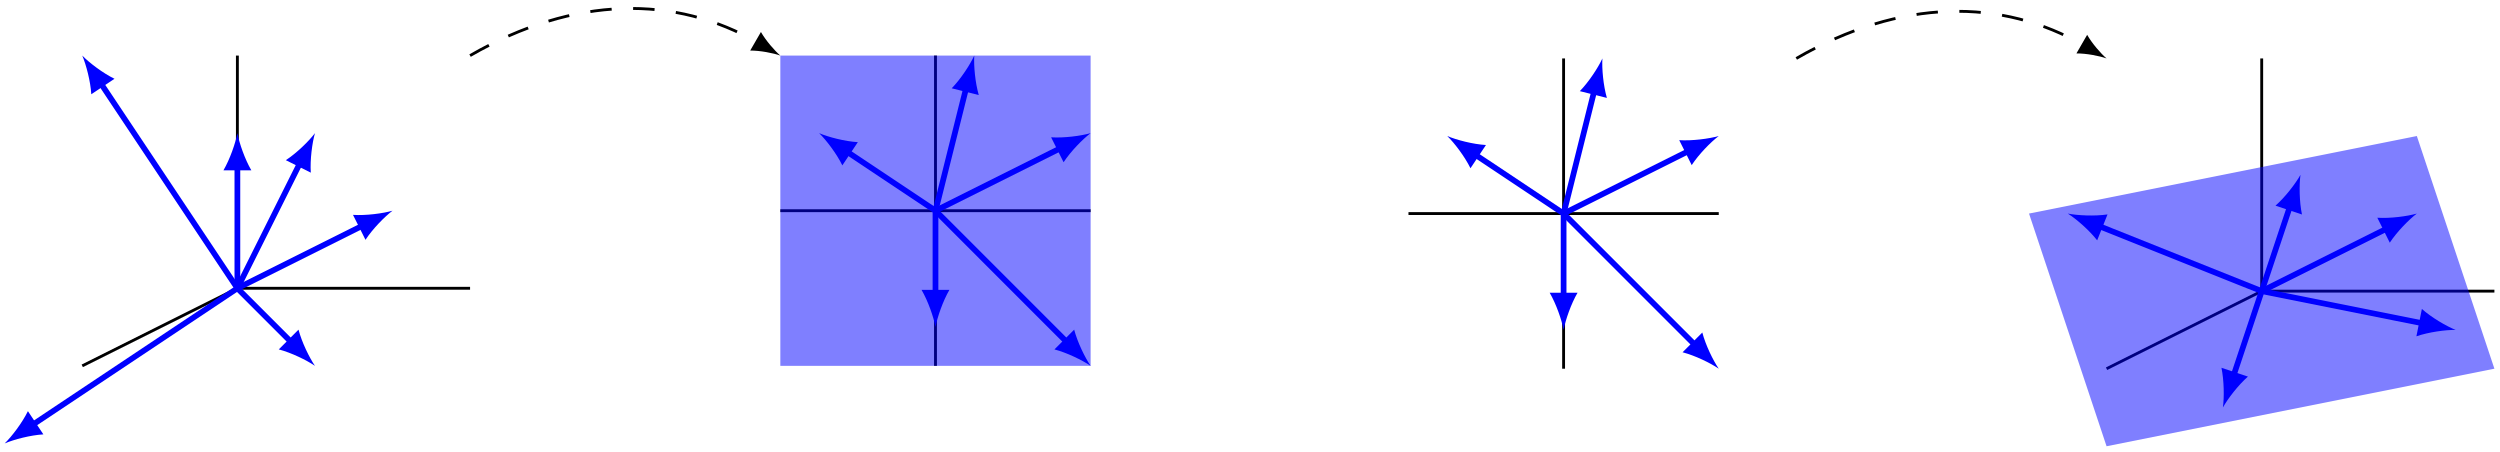
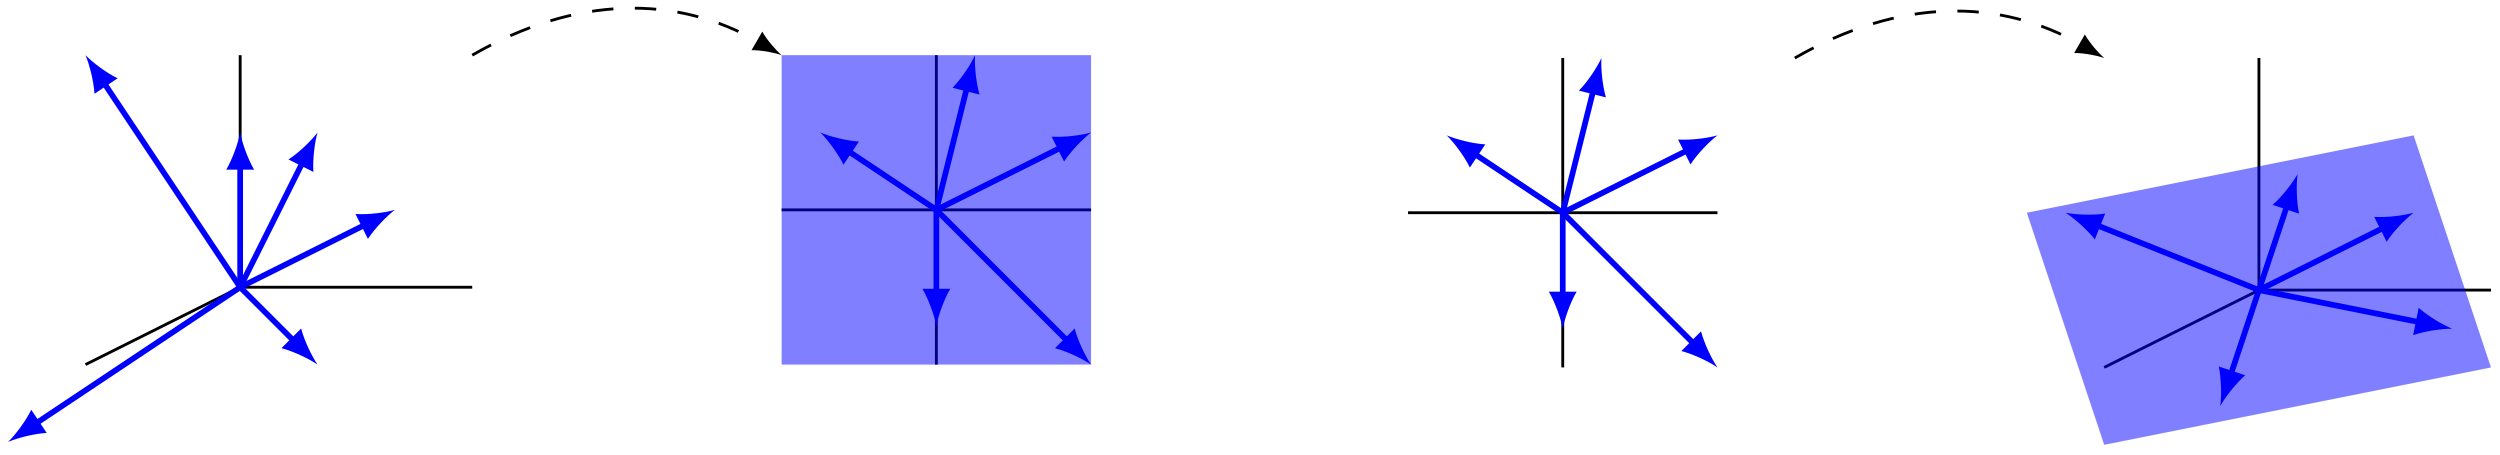
- <svg xmlns="http://www.w3.org/2000/svg" width="348.08pt" height="62.923pt" viewBox="0 0 348.08 62.923" version="1.1">
+ <svg xmlns="http://www.w3.org/2000/svg" width="349.04pt" height="63.44pt" viewBox="0 0 349.04 63.44" version="1.1">
  <defs>
    <clipPath id="clip1">
-       <path d="M 0 28 L 45 28 L 45 62.922 L 0 62.922 Z M 0 28 " />
+       <path d="M 0 28 L 45 28 L 45 63.441 L 0 63.441 Z M 0 28 " />
    </clipPath>
    <clipPath id="clip2">
-       <path d="M 299 29 L 327 29 L 327 62.922 L 299 62.922 Z M 299 29 " />
+       <path d="M 300 29 L 327 29 L 327 63.441 L 300 63.441 Z M 300 29 " />
    </clipPath>
    <clipPath id="clip3">
-       <path d="M 303 29 L 348.078 29 L 348.078 57 L 303 57 Z M 303 29 " />
-     </clipPath>
-     <clipPath id="clip4">
-       <path d="M 282 18 L 348 18 L 348 62.922 L 282 62.922 Z M 282 18 " />
+       <path d="M 304 29 L 349.039 29 L 349.039 57 L 304 57 Z M 304 29 " />
    </clipPath>
  </defs>
  <g id="surface1">
-     <path style="fill:none;stroke-width:0.399;stroke-linecap:butt;stroke-linejoin:miter;stroke:rgb(0%,0%,0%);stroke-opacity:1;stroke-miterlimit:10;" d="M -0.001 0 L 32.397 0 " transform="matrix(1,0,0,-1,33.052,40.13705)" />
-     <path style="fill:none;stroke-width:0.399;stroke-linecap:butt;stroke-linejoin:miter;stroke:rgb(0%,0%,0%);stroke-opacity:1;stroke-miterlimit:10;" d="M -0.001 0 L -0.001 32.399 " transform="matrix(1,0,0,-1,33.052,40.13705)" />
-     <path style="fill:none;stroke-width:0.399;stroke-linecap:butt;stroke-linejoin:miter;stroke:rgb(0%,0%,0%);stroke-opacity:1;stroke-miterlimit:10;" d="M -0.001 0 L -21.599 -10.8 " transform="matrix(1,0,0,-1,33.052,40.13705)" />
-     <path style="fill:none;stroke-width:0.797;stroke-linecap:butt;stroke-linejoin:miter;stroke:rgb(0%,0%,100%);stroke-opacity:1;stroke-miterlimit:10;" d="M -0.001 0 L 17.428 8.715 " transform="matrix(1,0,0,-1,33.052,40.13705)" />
-     <path style=" stroke:none;fill-rule:nonzero;fill:rgb(0%,0%,100%);fill-opacity:1;" d="M 54.652 29.336 C 53.301 29.723 50.945 30.031 49.148 29.918 L 50.887 33.391 C 51.871 31.887 53.531 30.188 54.652 29.336 " />
-     <path style="fill:none;stroke-width:0.797;stroke-linecap:butt;stroke-linejoin:miter;stroke:rgb(0%,0%,100%);stroke-opacity:1;stroke-miterlimit:10;" d="M -0.001 0 L 8.714 17.43 " transform="matrix(1,0,0,-1,33.052,40.13705)" />
-     <path style=" stroke:none;fill-rule:nonzero;fill:rgb(0%,0%,100%);fill-opacity:1;" d="M 43.852 18.539 C 43.004 19.656 41.305 21.316 39.797 22.301 L 43.273 24.039 C 43.156 22.246 43.465 19.891 43.852 18.539 " />
-     <path style="fill:none;stroke-width:0.797;stroke-linecap:butt;stroke-linejoin:miter;stroke:rgb(0%,0%,100%);stroke-opacity:1;stroke-miterlimit:10;" d="M -0.001 0 L -0.001 16.938 " transform="matrix(1,0,0,-1,33.052,40.13705)" />
-     <path style=" stroke:none;fill-rule:nonzero;fill:rgb(0%,0%,100%);fill-opacity:1;" d="M 33.051 18.539 C 32.793 19.918 32.016 22.164 31.109 23.719 L 34.996 23.719 C 34.09 22.164 33.312 19.918 33.051 18.539 " />
-     <path style="fill:none;stroke-width:0.797;stroke-linecap:butt;stroke-linejoin:miter;stroke:rgb(0%,0%,100%);stroke-opacity:1;stroke-miterlimit:10;" d="M -0.001 0 L 7.503 -7.504 " transform="matrix(1,0,0,-1,33.052,40.13705)" />
-     <path style=" stroke:none;fill-rule:nonzero;fill:rgb(0%,0%,100%);fill-opacity:1;" d="M 43.852 50.938 C 43.059 49.777 42.02 47.641 41.562 45.898 L 38.816 48.648 C 40.555 49.105 42.691 50.145 43.852 50.938 " />
-     <path style="fill:none;stroke-width:0.797;stroke-linecap:butt;stroke-linejoin:miter;stroke:rgb(0%,0%,100%);stroke-opacity:1;stroke-miterlimit:10;" d="M -0.001 0 L -19.013 28.52 " transform="matrix(1,0,0,-1,33.052,40.13705)" />
-     <path style=" stroke:none;fill-rule:nonzero;fill:rgb(0%,0%,100%);fill-opacity:1;" d="M 11.453 7.738 C 12.004 9.031 12.602 11.328 12.711 13.125 L 15.941 10.969 C 14.324 10.18 12.434 8.742 11.453 7.738 " />
+     <path style="fill:none;stroke-width:0.399;stroke-linecap:butt;stroke-linejoin:miter;stroke:rgb(0%,0%,0%);stroke-opacity:1;stroke-miterlimit:10;" d="M -0.001 -0.001 L 32.398 -0.001 " transform="matrix(1,0,0,-1,33.532,40.101)" />
+     <path style="fill:none;stroke-width:0.399;stroke-linecap:butt;stroke-linejoin:miter;stroke:rgb(0%,0%,0%);stroke-opacity:1;stroke-miterlimit:10;" d="M -0.001 -0.001 L -0.001 32.398 " transform="matrix(1,0,0,-1,33.532,40.101)" />
+     <path style="fill:none;stroke-width:0.399;stroke-linecap:butt;stroke-linejoin:miter;stroke:rgb(0%,0%,0%);stroke-opacity:1;stroke-miterlimit:10;" d="M -0.001 -0.001 L -21.598 -10.801 " transform="matrix(1,0,0,-1,33.532,40.101)" />
+     <path style="fill:none;stroke-width:0.797;stroke-linecap:butt;stroke-linejoin:miter;stroke:rgb(0%,0%,100%);stroke-opacity:1;stroke-miterlimit:10;" d="M -0.001 -0.001 L 17.429 8.714 " transform="matrix(1,0,0,-1,33.532,40.101)" />
+     <path style=" stroke:none;fill-rule:nonzero;fill:rgb(0%,0%,100%);fill-opacity:1;" d="M 55.133 29.301 C 53.781 29.688 51.426 29.996 49.629 29.879 L 51.367 33.355 C 52.352 31.848 54.012 30.152 55.133 29.301 " />
+     <path style="fill:none;stroke-width:0.797;stroke-linecap:butt;stroke-linejoin:miter;stroke:rgb(0%,0%,100%);stroke-opacity:1;stroke-miterlimit:10;" d="M -0.001 -0.001 L 8.714 17.429 " transform="matrix(1,0,0,-1,33.532,40.101)" />
+     <path style=" stroke:none;fill-rule:nonzero;fill:rgb(0%,0%,100%);fill-opacity:1;" d="M 44.332 18.5 C 43.48 19.621 41.785 21.281 40.277 22.266 L 43.754 24.004 C 43.637 22.207 43.945 19.852 44.332 18.5 " />
+     <path style="fill:none;stroke-width:0.797;stroke-linecap:butt;stroke-linejoin:miter;stroke:rgb(0%,0%,100%);stroke-opacity:1;stroke-miterlimit:10;" d="M -0.001 -0.001 L -0.001 16.937 " transform="matrix(1,0,0,-1,33.532,40.101)" />
+     <path style=" stroke:none;fill-rule:nonzero;fill:rgb(0%,0%,100%);fill-opacity:1;" d="M 33.531 18.5 C 33.273 19.883 32.496 22.129 31.59 23.684 L 35.477 23.684 C 34.566 22.129 33.793 19.883 33.531 18.5 " />
+     <path style="fill:none;stroke-width:0.797;stroke-linecap:butt;stroke-linejoin:miter;stroke:rgb(0%,0%,100%);stroke-opacity:1;stroke-miterlimit:10;" d="M -0.001 -0.001 L 7.503 -7.504 " transform="matrix(1,0,0,-1,33.532,40.101)" />
+     <path style=" stroke:none;fill-rule:nonzero;fill:rgb(0%,0%,100%);fill-opacity:1;" d="M 44.332 50.902 C 43.539 49.742 42.5 47.605 42.043 45.863 L 39.293 48.609 C 41.035 49.07 43.172 50.105 44.332 50.902 " />
+     <path style="fill:none;stroke-width:0.797;stroke-linecap:butt;stroke-linejoin:miter;stroke:rgb(0%,0%,100%);stroke-opacity:1;stroke-miterlimit:10;" d="M -0.001 -0.001 L -19.012 28.519 " transform="matrix(1,0,0,-1,33.532,40.101)" />
+     <path style=" stroke:none;fill-rule:nonzero;fill:rgb(0%,0%,100%);fill-opacity:1;" d="M 11.934 7.703 C 12.484 8.996 13.082 11.293 13.191 13.09 L 16.422 10.934 C 14.805 10.145 12.914 8.707 11.934 7.703 " />
    <g clip-path="url(#clip1)" clip-rule="nonzero">
-       <path style="fill:none;stroke-width:0.797;stroke-linecap:butt;stroke-linejoin:miter;stroke:rgb(0%,0%,100%);stroke-opacity:1;stroke-miterlimit:10;" d="M -0.001 0 L -28.521 -19.011 " transform="matrix(1,0,0,-1,33.052,40.13705)" />
+       <path style="fill:none;stroke-width:0.797;stroke-linecap:butt;stroke-linejoin:miter;stroke:rgb(0%,0%,100%);stroke-opacity:1;stroke-miterlimit:10;" d="M -0.001 -0.001 L -28.52 -19.012 " transform="matrix(1,0,0,-1,33.532,40.101)" />
    </g>
-     <path style=" stroke:none;fill-rule:nonzero;fill:rgb(0%,0%,100%);fill-opacity:1;" d="M 0.652 61.738 C 1.945 61.188 4.246 60.586 6.039 60.48 L 3.887 57.246 C 3.094 58.863 1.66 60.754 0.652 61.738 " />
-     <path style="fill:none;stroke-width:0.399;stroke-linecap:butt;stroke-linejoin:miter;stroke:rgb(0%,0%,0%);stroke-opacity:1;stroke-dasharray:2.989,2.989;stroke-miterlimit:10;" d="M 32.397 32.399 C 46.987 40.821 61.011 40.821 72.491 34.192 " transform="matrix(1,0,0,-1,33.052,40.13705)" />
-     <path style=" stroke:none;fill-rule:nonzero;fill:rgb(0%,0%,0%);fill-opacity:1;" d="M 108.648 7.738 C 107.828 7.035 106.633 5.652 105.945 4.453 L 104.453 7.039 C 105.836 7.035 107.629 7.379 108.648 7.738 " />
-     <path style="fill:none;stroke-width:0.399;stroke-linecap:butt;stroke-linejoin:miter;stroke:rgb(0%,0%,0%);stroke-opacity:1;stroke-miterlimit:10;" d="M 75.596 10.801 L 118.796 10.801 " transform="matrix(1,0,0,-1,33.052,40.13705)" />
-     <path style="fill:none;stroke-width:0.399;stroke-linecap:butt;stroke-linejoin:miter;stroke:rgb(0%,0%,0%);stroke-opacity:1;stroke-miterlimit:10;" d="M 97.198 -10.8 L 97.198 32.399 " transform="matrix(1,0,0,-1,33.052,40.13705)" />
-     <path style="fill:none;stroke-width:0.797;stroke-linecap:butt;stroke-linejoin:miter;stroke:rgb(0%,0%,100%);stroke-opacity:1;stroke-miterlimit:10;" d="M 97.198 10.801 L 101.468 27.875 " transform="matrix(1,0,0,-1,33.052,40.13705)" />
-     <path style=" stroke:none;fill-rule:nonzero;fill:rgb(0%,0%,100%);fill-opacity:1;" d="M 135.648 7.738 C 135.062 9.016 133.766 11.004 132.508 12.293 L 136.277 13.234 C 135.773 11.508 135.566 9.141 135.648 7.738 " />
-     <path style="fill:none;stroke-width:0.797;stroke-linecap:butt;stroke-linejoin:miter;stroke:rgb(0%,0%,100%);stroke-opacity:1;stroke-miterlimit:10;" d="M 97.198 10.801 L 114.628 19.516 " transform="matrix(1,0,0,-1,33.052,40.13705)" />
-     <path style=" stroke:none;fill-rule:nonzero;fill:rgb(0%,0%,100%);fill-opacity:1;" d="M 151.848 18.539 C 150.496 18.922 148.141 19.234 146.348 19.117 L 148.086 22.59 C 149.07 21.086 150.73 19.387 151.848 18.539 " />
-     <path style="fill:none;stroke-width:0.797;stroke-linecap:butt;stroke-linejoin:miter;stroke:rgb(0%,0%,100%);stroke-opacity:1;stroke-miterlimit:10;" d="M 97.198 10.801 L 84.878 19.012 " transform="matrix(1,0,0,-1,33.052,40.13705)" />
-     <path style=" stroke:none;fill-rule:nonzero;fill:rgb(0%,0%,100%);fill-opacity:1;" d="M 114.051 18.539 C 115.055 19.52 116.492 21.41 117.281 23.027 L 119.438 19.793 C 117.641 19.688 115.344 19.09 114.051 18.539 " />
-     <path style="fill:none;stroke-width:0.797;stroke-linecap:butt;stroke-linejoin:miter;stroke:rgb(0%,0%,100%);stroke-opacity:1;stroke-miterlimit:10;" d="M 97.198 10.801 L 97.198 -0.738 " transform="matrix(1,0,0,-1,33.052,40.13705)" />
-     <path style=" stroke:none;fill-rule:nonzero;fill:rgb(0%,0%,100%);fill-opacity:1;" d="M 130.25 45.535 C 130.508 44.156 131.285 41.91 132.191 40.355 L 128.305 40.355 C 129.215 41.91 129.992 44.156 130.25 45.535 " />
-     <path style="fill:none;stroke-width:0.797;stroke-linecap:butt;stroke-linejoin:miter;stroke:rgb(0%,0%,100%);stroke-opacity:1;stroke-miterlimit:10;" d="M 97.198 10.801 L 115.499 -7.504 " transform="matrix(1,0,0,-1,33.052,40.13705)" />
-     <path style=" stroke:none;fill-rule:nonzero;fill:rgb(0%,0%,100%);fill-opacity:1;" d="M 151.848 50.938 C 151.055 49.777 150.016 47.641 149.559 45.898 L 146.812 48.648 C 148.551 49.105 150.688 50.145 151.848 50.938 " />
-     <path style=" stroke:none;fill-rule:nonzero;fill:rgb(0%,0%,100%);fill-opacity:0.5;" d="M 108.648 50.938 L 108.648 7.738 L 151.848 7.738 L 151.848 50.938 Z M 108.648 50.938 " />
-     <path style="fill:none;stroke-width:0.399;stroke-linecap:butt;stroke-linejoin:miter;stroke:rgb(0%,0%,0%);stroke-opacity:1;stroke-miterlimit:10;" d="M -21.599 10.801 L 21.601 10.801 " transform="matrix(1,0,0,-1,217.704,40.53505)" />
-     <path style="fill:none;stroke-width:0.399;stroke-linecap:butt;stroke-linejoin:miter;stroke:rgb(0%,0%,0%);stroke-opacity:1;stroke-miterlimit:10;" d="M -0.001 -10.801 L -0.001 32.398 " transform="matrix(1,0,0,-1,217.704,40.53505)" />
-     <path style="fill:none;stroke-width:0.797;stroke-linecap:butt;stroke-linejoin:miter;stroke:rgb(0%,0%,100%);stroke-opacity:1;stroke-miterlimit:10;" d="M -0.001 10.801 L 4.269 27.875 " transform="matrix(1,0,0,-1,217.704,40.53505)" />
-     <path style=" stroke:none;fill-rule:nonzero;fill:rgb(0%,0%,100%);fill-opacity:1;" d="M 223.105 8.137 C 222.516 9.414 221.219 11.402 219.961 12.691 L 223.73 13.633 C 223.23 11.906 223.02 9.539 223.105 8.137 " />
-     <path style="fill:none;stroke-width:0.797;stroke-linecap:butt;stroke-linejoin:miter;stroke:rgb(0%,0%,100%);stroke-opacity:1;stroke-miterlimit:10;" d="M -0.001 10.801 L 17.429 19.516 " transform="matrix(1,0,0,-1,217.704,40.53505)" />
-     <path style=" stroke:none;fill-rule:nonzero;fill:rgb(0%,0%,100%);fill-opacity:1;" d="M 239.305 18.938 C 237.953 19.32 235.598 19.629 233.801 19.516 L 235.539 22.988 C 236.523 21.484 238.184 19.785 239.305 18.938 " />
-     <path style="fill:none;stroke-width:0.797;stroke-linecap:butt;stroke-linejoin:miter;stroke:rgb(0%,0%,100%);stroke-opacity:1;stroke-miterlimit:10;" d="M -0.001 10.801 L -12.321 19.012 " transform="matrix(1,0,0,-1,217.704,40.53505)" />
-     <path style=" stroke:none;fill-rule:nonzero;fill:rgb(0%,0%,100%);fill-opacity:1;" d="M 201.504 18.938 C 202.512 19.918 203.945 21.809 204.738 23.426 L 206.891 20.191 C 205.098 20.086 202.797 19.488 201.504 18.938 " />
-     <path style="fill:none;stroke-width:0.797;stroke-linecap:butt;stroke-linejoin:miter;stroke:rgb(0%,0%,100%);stroke-opacity:1;stroke-miterlimit:10;" d="M -0.001 10.801 L -0.001 -0.738 " transform="matrix(1,0,0,-1,217.704,40.53505)" />
-     <path style=" stroke:none;fill-rule:nonzero;fill:rgb(0%,0%,100%);fill-opacity:1;" d="M 217.703 45.934 C 217.965 44.555 218.738 42.309 219.648 40.754 L 215.762 40.754 C 216.668 42.309 217.445 44.555 217.703 45.934 " />
-     <path style="fill:none;stroke-width:0.797;stroke-linecap:butt;stroke-linejoin:miter;stroke:rgb(0%,0%,100%);stroke-opacity:1;stroke-miterlimit:10;" d="M -0.001 10.801 L 18.304 -7.504 " transform="matrix(1,0,0,-1,217.704,40.53505)" />
-     <path style=" stroke:none;fill-rule:nonzero;fill:rgb(0%,0%,100%);fill-opacity:1;" d="M 239.305 51.336 C 238.508 50.176 237.473 48.039 237.016 46.297 L 234.266 49.047 C 236.008 49.504 238.145 50.539 239.305 51.336 " />
-     <path style="fill:none;stroke-width:0.399;stroke-linecap:butt;stroke-linejoin:miter;stroke:rgb(0%,0%,0%);stroke-opacity:1;stroke-dasharray:2.989,2.989;stroke-miterlimit:10;" d="M 32.398 32.398 C 46.987 40.824 61.007 40.824 72.491 34.191 " transform="matrix(1,0,0,-1,217.704,40.53505)" />
-     <path style=" stroke:none;fill-rule:nonzero;fill:rgb(0%,0%,0%);fill-opacity:1;" d="M 293.301 8.137 C 292.48 7.434 291.285 6.051 290.598 4.848 L 289.105 7.438 C 290.488 7.43 292.281 7.777 293.301 8.137 " />
-     <path style="fill:none;stroke-width:0.399;stroke-linecap:butt;stroke-linejoin:miter;stroke:rgb(0%,0%,0%);stroke-opacity:1;stroke-miterlimit:10;" d="M 97.198 -0 L 129.597 -0 " transform="matrix(1,0,0,-1,217.704,40.53505)" />
-     <path style="fill:none;stroke-width:0.399;stroke-linecap:butt;stroke-linejoin:miter;stroke:rgb(0%,0%,0%);stroke-opacity:1;stroke-miterlimit:10;" d="M 97.198 -0 L 97.198 32.398 " transform="matrix(1,0,0,-1,217.704,40.53505)" />
-     <path style="fill:none;stroke-width:0.399;stroke-linecap:butt;stroke-linejoin:miter;stroke:rgb(0%,0%,0%);stroke-opacity:1;stroke-miterlimit:10;" d="M 97.198 -0 L 75.597 -10.801 " transform="matrix(1,0,0,-1,217.704,40.53505)" />
-     <path style="fill:none;stroke-width:0.797;stroke-linecap:butt;stroke-linejoin:miter;stroke:rgb(0%,0%,100%);stroke-opacity:1;stroke-miterlimit:10;" d="M 97.198 -0 L 101.124 11.777 " transform="matrix(1,0,0,-1,217.704,40.53505)" />
-     <path style=" stroke:none;fill-rule:nonzero;fill:rgb(0%,0%,100%);fill-opacity:1;" d="M 320.301 24.336 C 319.617 25.562 318.172 27.449 316.82 28.637 L 320.508 29.863 C 320.137 28.102 320.109 25.727 320.301 24.336 " />
-     <path style="fill:none;stroke-width:0.797;stroke-linecap:butt;stroke-linejoin:miter;stroke:rgb(0%,0%,100%);stroke-opacity:1;stroke-miterlimit:10;" d="M 97.198 -0 L 114.628 8.715 " transform="matrix(1,0,0,-1,217.704,40.53505)" />
-     <path style=" stroke:none;fill-rule:nonzero;fill:rgb(0%,0%,100%);fill-opacity:1;" d="M 336.5 29.734 C 335.148 30.121 332.793 30.43 331 30.316 L 332.734 33.789 C 333.719 32.285 335.383 30.586 336.5 29.734 " />
-     <path style="fill:none;stroke-width:0.797;stroke-linecap:butt;stroke-linejoin:miter;stroke:rgb(0%,0%,100%);stroke-opacity:1;stroke-miterlimit:10;" d="M 97.198 -0 L 74.526 9.066 " transform="matrix(1,0,0,-1,217.704,40.53505)" />
-     <path style=" stroke:none;fill-rule:nonzero;fill:rgb(0%,0%,100%);fill-opacity:1;" d="M 287.902 29.734 C 289.09 30.488 290.883 32.043 291.992 33.465 L 293.434 29.855 C 291.652 30.121 289.281 30.008 287.902 29.734 " />
+     <path style=" stroke:none;fill-rule:nonzero;fill:rgb(0%,0%,100%);fill-opacity:1;" d="M 1.133 61.699 C 2.426 61.148 4.727 60.551 6.52 60.441 L 4.367 57.211 C 3.574 58.828 2.137 60.719 1.133 61.699 " />
+     <path style="fill:none;stroke-width:0.399;stroke-linecap:butt;stroke-linejoin:miter;stroke:rgb(0%,0%,0%);stroke-opacity:1;stroke-dasharray:2.989,2.989;stroke-miterlimit:10;" d="M 32.398 32.398 C 46.988 40.824 61.007 40.824 72.491 34.191 " transform="matrix(1,0,0,-1,33.532,40.101)" />
+     <path style=" stroke:none;fill-rule:nonzero;fill:rgb(0%,0%,0%);fill-opacity:1;" d="M 109.129 7.703 C 108.309 6.996 107.113 5.617 106.426 4.414 L 104.93 7.004 C 106.316 6.996 108.109 7.344 109.129 7.703 " />
+     <path style="fill:none;stroke-width:0.399;stroke-linecap:butt;stroke-linejoin:miter;stroke:rgb(0%,0%,0%);stroke-opacity:1;stroke-miterlimit:10;" d="M 75.597 10.8 L 118.796 10.8 " transform="matrix(1,0,0,-1,33.532,40.101)" />
+     <path style="fill:none;stroke-width:0.399;stroke-linecap:butt;stroke-linejoin:miter;stroke:rgb(0%,0%,0%);stroke-opacity:1;stroke-miterlimit:10;" d="M 97.198 -10.801 L 97.198 32.398 " transform="matrix(1,0,0,-1,33.532,40.101)" />
+     <path style="fill:none;stroke-width:0.797;stroke-linecap:butt;stroke-linejoin:miter;stroke:rgb(0%,0%,100%);stroke-opacity:1;stroke-miterlimit:10;" d="M 97.198 10.8 L 101.468 27.874 " transform="matrix(1,0,0,-1,33.532,40.101)" />
+     <path style=" stroke:none;fill-rule:nonzero;fill:rgb(0%,0%,100%);fill-opacity:1;" d="M 136.129 7.703 C 135.543 8.98 134.246 10.969 132.988 12.258 L 136.758 13.199 C 136.254 11.473 136.047 9.105 136.129 7.703 " />
+     <path style="fill:none;stroke-width:0.797;stroke-linecap:butt;stroke-linejoin:miter;stroke:rgb(0%,0%,100%);stroke-opacity:1;stroke-miterlimit:10;" d="M 97.198 10.8 L 114.628 19.515 " transform="matrix(1,0,0,-1,33.532,40.101)" />
+     <path style=" stroke:none;fill-rule:nonzero;fill:rgb(0%,0%,100%);fill-opacity:1;" d="M 152.328 18.5 C 150.977 18.887 148.621 19.195 146.828 19.082 L 148.562 22.555 C 149.547 21.051 151.207 19.352 152.328 18.5 " />
+     <path style="fill:none;stroke-width:0.797;stroke-linecap:butt;stroke-linejoin:miter;stroke:rgb(0%,0%,100%);stroke-opacity:1;stroke-miterlimit:10;" d="M 97.198 10.8 L 84.878 19.015 " transform="matrix(1,0,0,-1,33.532,40.101)" />
+     <path style=" stroke:none;fill-rule:nonzero;fill:rgb(0%,0%,100%);fill-opacity:1;" d="M 114.531 18.5 C 115.535 19.484 116.973 21.375 117.762 22.992 L 119.918 19.758 C 118.121 19.652 115.824 19.051 114.531 18.5 " />
+     <path style="fill:none;stroke-width:0.797;stroke-linecap:butt;stroke-linejoin:miter;stroke:rgb(0%,0%,100%);stroke-opacity:1;stroke-miterlimit:10;" d="M 97.198 10.8 L 97.198 -0.739 " transform="matrix(1,0,0,-1,33.532,40.101)" />
+     <path style=" stroke:none;fill-rule:nonzero;fill:rgb(0%,0%,100%);fill-opacity:1;" d="M 130.73 45.5 C 130.988 44.121 131.766 41.875 132.672 40.32 L 128.785 40.32 C 129.691 41.875 130.469 44.121 130.73 45.5 " />
+     <path style="fill:none;stroke-width:0.797;stroke-linecap:butt;stroke-linejoin:miter;stroke:rgb(0%,0%,100%);stroke-opacity:1;stroke-miterlimit:10;" d="M 97.198 10.8 L 115.499 -7.504 " transform="matrix(1,0,0,-1,33.532,40.101)" />
+     <path style=" stroke:none;fill-rule:nonzero;fill:rgb(0%,0%,100%);fill-opacity:1;" d="M 152.328 50.902 C 151.535 49.742 150.496 47.605 150.039 45.863 L 147.293 48.609 C 149.031 49.07 151.168 50.105 152.328 50.902 " />
+     <path style=" stroke:none;fill-rule:nonzero;fill:rgb(0%,0%,100%);fill-opacity:0.5;" d="M 109.129 50.902 L 109.129 7.703 L 152.328 7.703 L 152.328 50.902 Z M 109.129 50.902 " />
+     <path style="fill:none;stroke-width:0.399;stroke-linecap:butt;stroke-linejoin:miter;stroke:rgb(0%,0%,0%);stroke-opacity:1;stroke-miterlimit:10;" d="M -21.598 10.8 L 21.601 10.8 " transform="matrix(1,0,0,-1,218.184,40.499)" />
+     <path style="fill:none;stroke-width:0.399;stroke-linecap:butt;stroke-linejoin:miter;stroke:rgb(0%,0%,0%);stroke-opacity:1;stroke-miterlimit:10;" d="M -0 -10.798 L -0 32.397 " transform="matrix(1,0,0,-1,218.184,40.499)" />
+     <path style="fill:none;stroke-width:0.797;stroke-linecap:butt;stroke-linejoin:miter;stroke:rgb(0%,0%,100%);stroke-opacity:1;stroke-miterlimit:10;" d="M -0 10.8 L 4.269 27.874 " transform="matrix(1,0,0,-1,218.184,40.499)" />
+     <path style=" stroke:none;fill-rule:nonzero;fill:rgb(0%,0%,100%);fill-opacity:1;" d="M 223.582 8.102 C 222.996 9.379 221.699 11.367 220.441 12.656 L 224.211 13.598 C 223.711 11.871 223.5 9.504 223.582 8.102 " />
+     <path style="fill:none;stroke-width:0.797;stroke-linecap:butt;stroke-linejoin:miter;stroke:rgb(0%,0%,100%);stroke-opacity:1;stroke-miterlimit:10;" d="M -0 10.8 L 17.429 19.515 " transform="matrix(1,0,0,-1,218.184,40.499)" />
+     <path style=" stroke:none;fill-rule:nonzero;fill:rgb(0%,0%,100%);fill-opacity:1;" d="M 239.785 18.898 C 238.434 19.285 236.078 19.594 234.281 19.48 L 236.02 22.953 C 237.004 21.449 238.664 19.75 239.785 18.898 " />
+     <path style="fill:none;stroke-width:0.797;stroke-linecap:butt;stroke-linejoin:miter;stroke:rgb(0%,0%,100%);stroke-opacity:1;stroke-miterlimit:10;" d="M -0 10.8 L -12.321 19.015 " transform="matrix(1,0,0,-1,218.184,40.499)" />
+     <path style=" stroke:none;fill-rule:nonzero;fill:rgb(0%,0%,100%);fill-opacity:1;" d="M 201.984 18.898 C 202.988 19.883 204.426 21.773 205.219 23.391 L 207.371 20.156 C 205.578 20.051 203.277 19.449 201.984 18.898 " />
+     <path style="fill:none;stroke-width:0.797;stroke-linecap:butt;stroke-linejoin:miter;stroke:rgb(0%,0%,100%);stroke-opacity:1;stroke-miterlimit:10;" d="M -0 10.8 L -0 -0.739 " transform="matrix(1,0,0,-1,218.184,40.499)" />
+     <path style=" stroke:none;fill-rule:nonzero;fill:rgb(0%,0%,100%);fill-opacity:1;" d="M 218.184 45.898 C 218.441 44.516 219.219 42.273 220.125 40.719 L 216.242 40.719 C 217.148 42.273 217.926 44.516 218.184 45.898 " />
+     <path style="fill:none;stroke-width:0.797;stroke-linecap:butt;stroke-linejoin:miter;stroke:rgb(0%,0%,100%);stroke-opacity:1;stroke-miterlimit:10;" d="M -0 10.8 L 18.304 -7.501 " transform="matrix(1,0,0,-1,218.184,40.499)" />
+     <path style=" stroke:none;fill-rule:nonzero;fill:rgb(0%,0%,100%);fill-opacity:1;" d="M 239.785 51.297 C 238.988 50.137 237.953 48 237.492 46.262 L 234.746 49.008 C 236.488 49.469 238.625 50.504 239.785 51.297 " />
+     <path style="fill:none;stroke-width:0.399;stroke-linecap:butt;stroke-linejoin:miter;stroke:rgb(0%,0%,0%);stroke-opacity:1;stroke-dasharray:2.989,2.989;stroke-miterlimit:10;" d="M 32.398 32.397 C 46.988 40.823 61.007 40.823 72.492 34.19 " transform="matrix(1,0,0,-1,218.184,40.499)" />
+     <path style=" stroke:none;fill-rule:nonzero;fill:rgb(0%,0%,0%);fill-opacity:1;" d="M 293.781 8.102 C 292.961 7.395 291.766 6.016 291.078 4.812 L 289.582 7.402 C 290.969 7.395 292.762 7.742 293.781 8.102 " />
+     <path style="fill:none;stroke-width:0.399;stroke-linecap:butt;stroke-linejoin:miter;stroke:rgb(0%,0%,0%);stroke-opacity:1;stroke-miterlimit:10;" d="M 97.199 -0.001 L 129.597 -0.001 " transform="matrix(1,0,0,-1,218.184,40.499)" />
+     <path style="fill:none;stroke-width:0.399;stroke-linecap:butt;stroke-linejoin:miter;stroke:rgb(0%,0%,0%);stroke-opacity:1;stroke-miterlimit:10;" d="M 97.199 -0.001 L 97.199 32.397 " transform="matrix(1,0,0,-1,218.184,40.499)" />
+     <path style="fill:none;stroke-width:0.399;stroke-linecap:butt;stroke-linejoin:miter;stroke:rgb(0%,0%,0%);stroke-opacity:1;stroke-miterlimit:10;" d="M 97.199 -0.001 L 75.597 -10.798 " transform="matrix(1,0,0,-1,218.184,40.499)" />
+     <path style="fill:none;stroke-width:0.797;stroke-linecap:butt;stroke-linejoin:miter;stroke:rgb(0%,0%,100%);stroke-opacity:1;stroke-miterlimit:10;" d="M 97.199 -0.001 L 101.125 11.776 " transform="matrix(1,0,0,-1,218.184,40.499)" />
+     <path style=" stroke:none;fill-rule:nonzero;fill:rgb(0%,0%,100%);fill-opacity:1;" d="M 320.781 24.301 C 320.098 25.527 318.652 27.41 317.301 28.602 L 320.984 29.828 C 320.617 28.066 320.59 25.691 320.781 24.301 " />
+     <path style="fill:none;stroke-width:0.797;stroke-linecap:butt;stroke-linejoin:miter;stroke:rgb(0%,0%,100%);stroke-opacity:1;stroke-miterlimit:10;" d="M 97.199 -0.001 L 114.629 8.714 " transform="matrix(1,0,0,-1,218.184,40.499)" />
+     <path style=" stroke:none;fill-rule:nonzero;fill:rgb(0%,0%,100%);fill-opacity:1;" d="M 336.98 29.699 C 335.629 30.086 333.273 30.395 331.48 30.277 L 333.215 33.754 C 334.199 32.246 335.859 30.547 336.98 29.699 " />
+     <path style="fill:none;stroke-width:0.797;stroke-linecap:butt;stroke-linejoin:miter;stroke:rgb(0%,0%,100%);stroke-opacity:1;stroke-miterlimit:10;" d="M 97.199 -0.001 L 74.527 9.069 " transform="matrix(1,0,0,-1,218.184,40.499)" />
+     <path style=" stroke:none;fill-rule:nonzero;fill:rgb(0%,0%,100%);fill-opacity:1;" d="M 288.383 29.699 C 289.57 30.453 291.363 32.008 292.469 33.426 L 293.914 29.82 C 292.133 30.086 289.762 29.973 288.383 29.699 " />
    <g clip-path="url(#clip2)" clip-rule="nonzero">
-       <path style="fill:none;stroke-width:0.797;stroke-linecap:butt;stroke-linejoin:miter;stroke:rgb(0%,0%,100%);stroke-opacity:1;stroke-miterlimit:10;" d="M 97.198 -0 L 93.273 -11.777 " transform="matrix(1,0,0,-1,217.704,40.53505)" />
+       <path style="fill:none;stroke-width:0.797;stroke-linecap:butt;stroke-linejoin:miter;stroke:rgb(0%,0%,100%);stroke-opacity:1;stroke-miterlimit:10;" d="M 97.199 -0.001 L 93.273 -11.778 " transform="matrix(1,0,0,-1,218.184,40.499)" />
    </g>
-     <path style=" stroke:none;fill-rule:nonzero;fill:rgb(0%,0%,100%);fill-opacity:1;" d="M 309.5 56.734 C 310.184 55.508 311.633 53.621 312.984 52.434 L 309.297 51.207 C 309.664 52.969 309.691 55.344 309.5 56.734 " />
+     <path style=" stroke:none;fill-rule:nonzero;fill:rgb(0%,0%,100%);fill-opacity:1;" d="M 309.98 56.699 C 310.664 55.469 312.109 53.586 313.461 52.398 L 309.777 51.168 C 310.145 52.93 310.172 55.305 309.98 56.699 " />
    <g clip-path="url(#clip3)" clip-rule="nonzero">
-       <path style="fill:none;stroke-width:0.797;stroke-linecap:butt;stroke-linejoin:miter;stroke:rgb(0%,0%,100%);stroke-opacity:1;stroke-miterlimit:10;" d="M 97.198 -0 L 119.624 -4.484 " transform="matrix(1,0,0,-1,217.704,40.53505)" />
+       <path style="fill:none;stroke-width:0.797;stroke-linecap:butt;stroke-linejoin:miter;stroke:rgb(0%,0%,100%);stroke-opacity:1;stroke-miterlimit:10;" d="M 97.199 -0.001 L 119.625 -4.485 " transform="matrix(1,0,0,-1,218.184,40.499)" />
    </g>
-     <path style=" stroke:none;fill-rule:nonzero;fill:rgb(0%,0%,100%);fill-opacity:1;" d="M 341.902 45.934 C 340.598 45.41 338.547 44.207 337.203 43.016 L 336.441 46.824 C 338.141 46.238 340.496 45.918 341.902 45.934 " />
-     <g clip-path="url(#clip4)" clip-rule="nonzero">
-       <path style=" stroke:none;fill-rule:nonzero;fill:rgb(0%,0%,100%);fill-opacity:0.5;" d="M 293.301 62.133 L 347.301 51.336 L 336.5 18.938 L 282.504 29.734 L 293.301 62.133 " />
-     </g>
+     <path style=" stroke:none;fill-rule:nonzero;fill:rgb(0%,0%,100%);fill-opacity:1;" d="M 342.379 45.898 C 341.078 45.375 339.027 44.172 337.684 42.977 L 336.918 46.789 C 338.621 46.203 340.977 45.883 342.379 45.898 " />
+     <path style=" stroke:none;fill-rule:nonzero;fill:rgb(0%,0%,100%);fill-opacity:0.5;" d="M 293.781 62.098 L 347.781 51.297 L 336.98 18.898 L 282.98 29.699 L 293.781 62.098 " />
  </g>
</svg>
